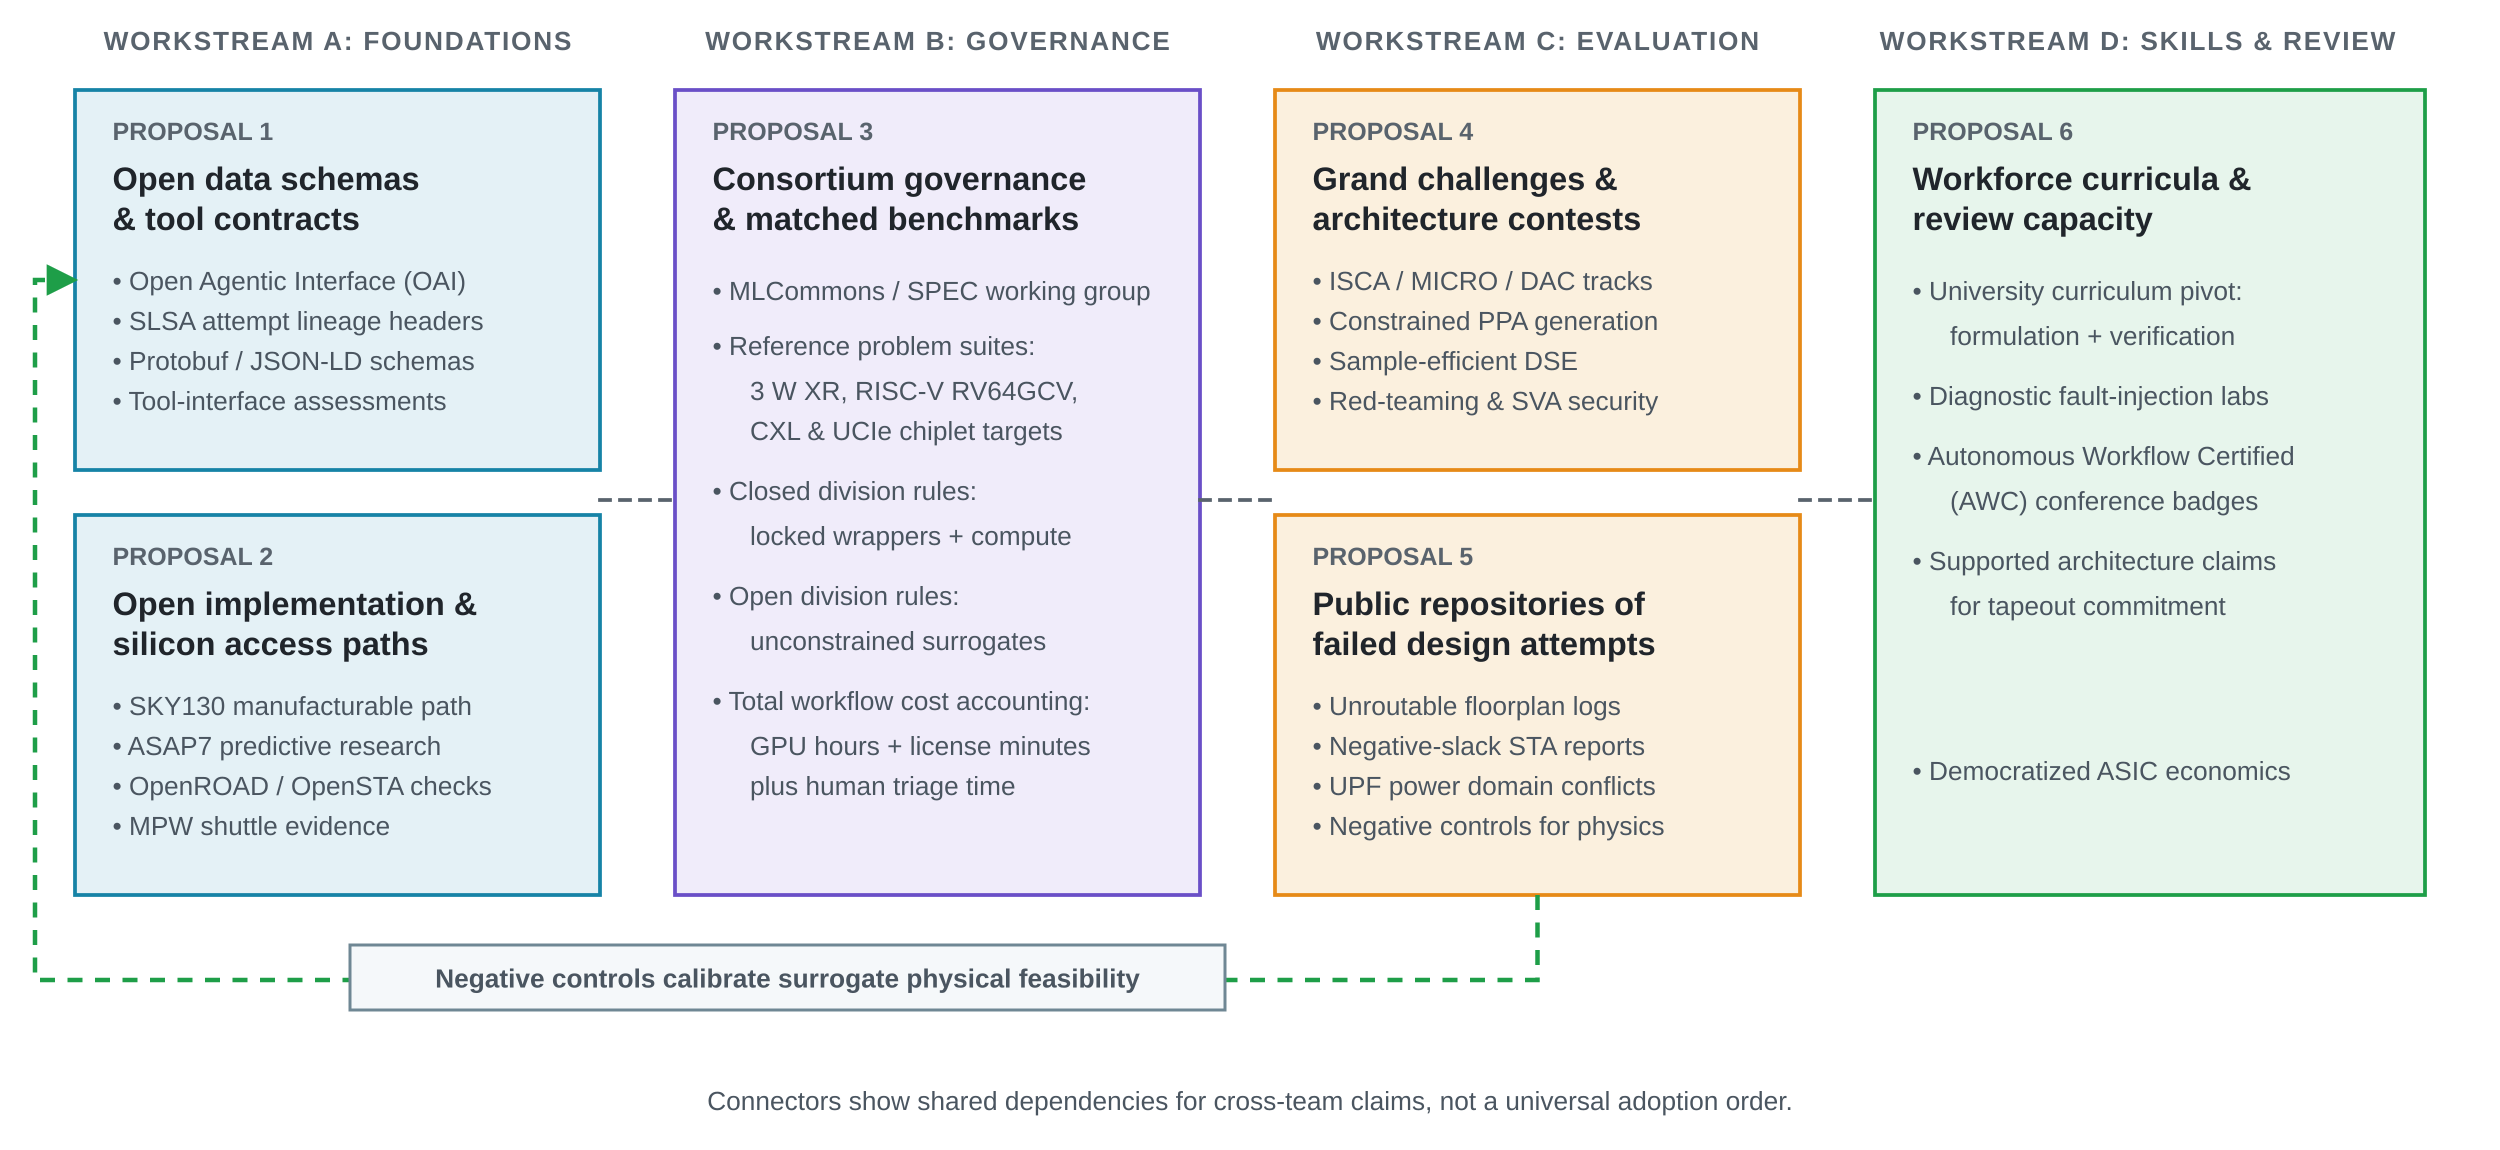
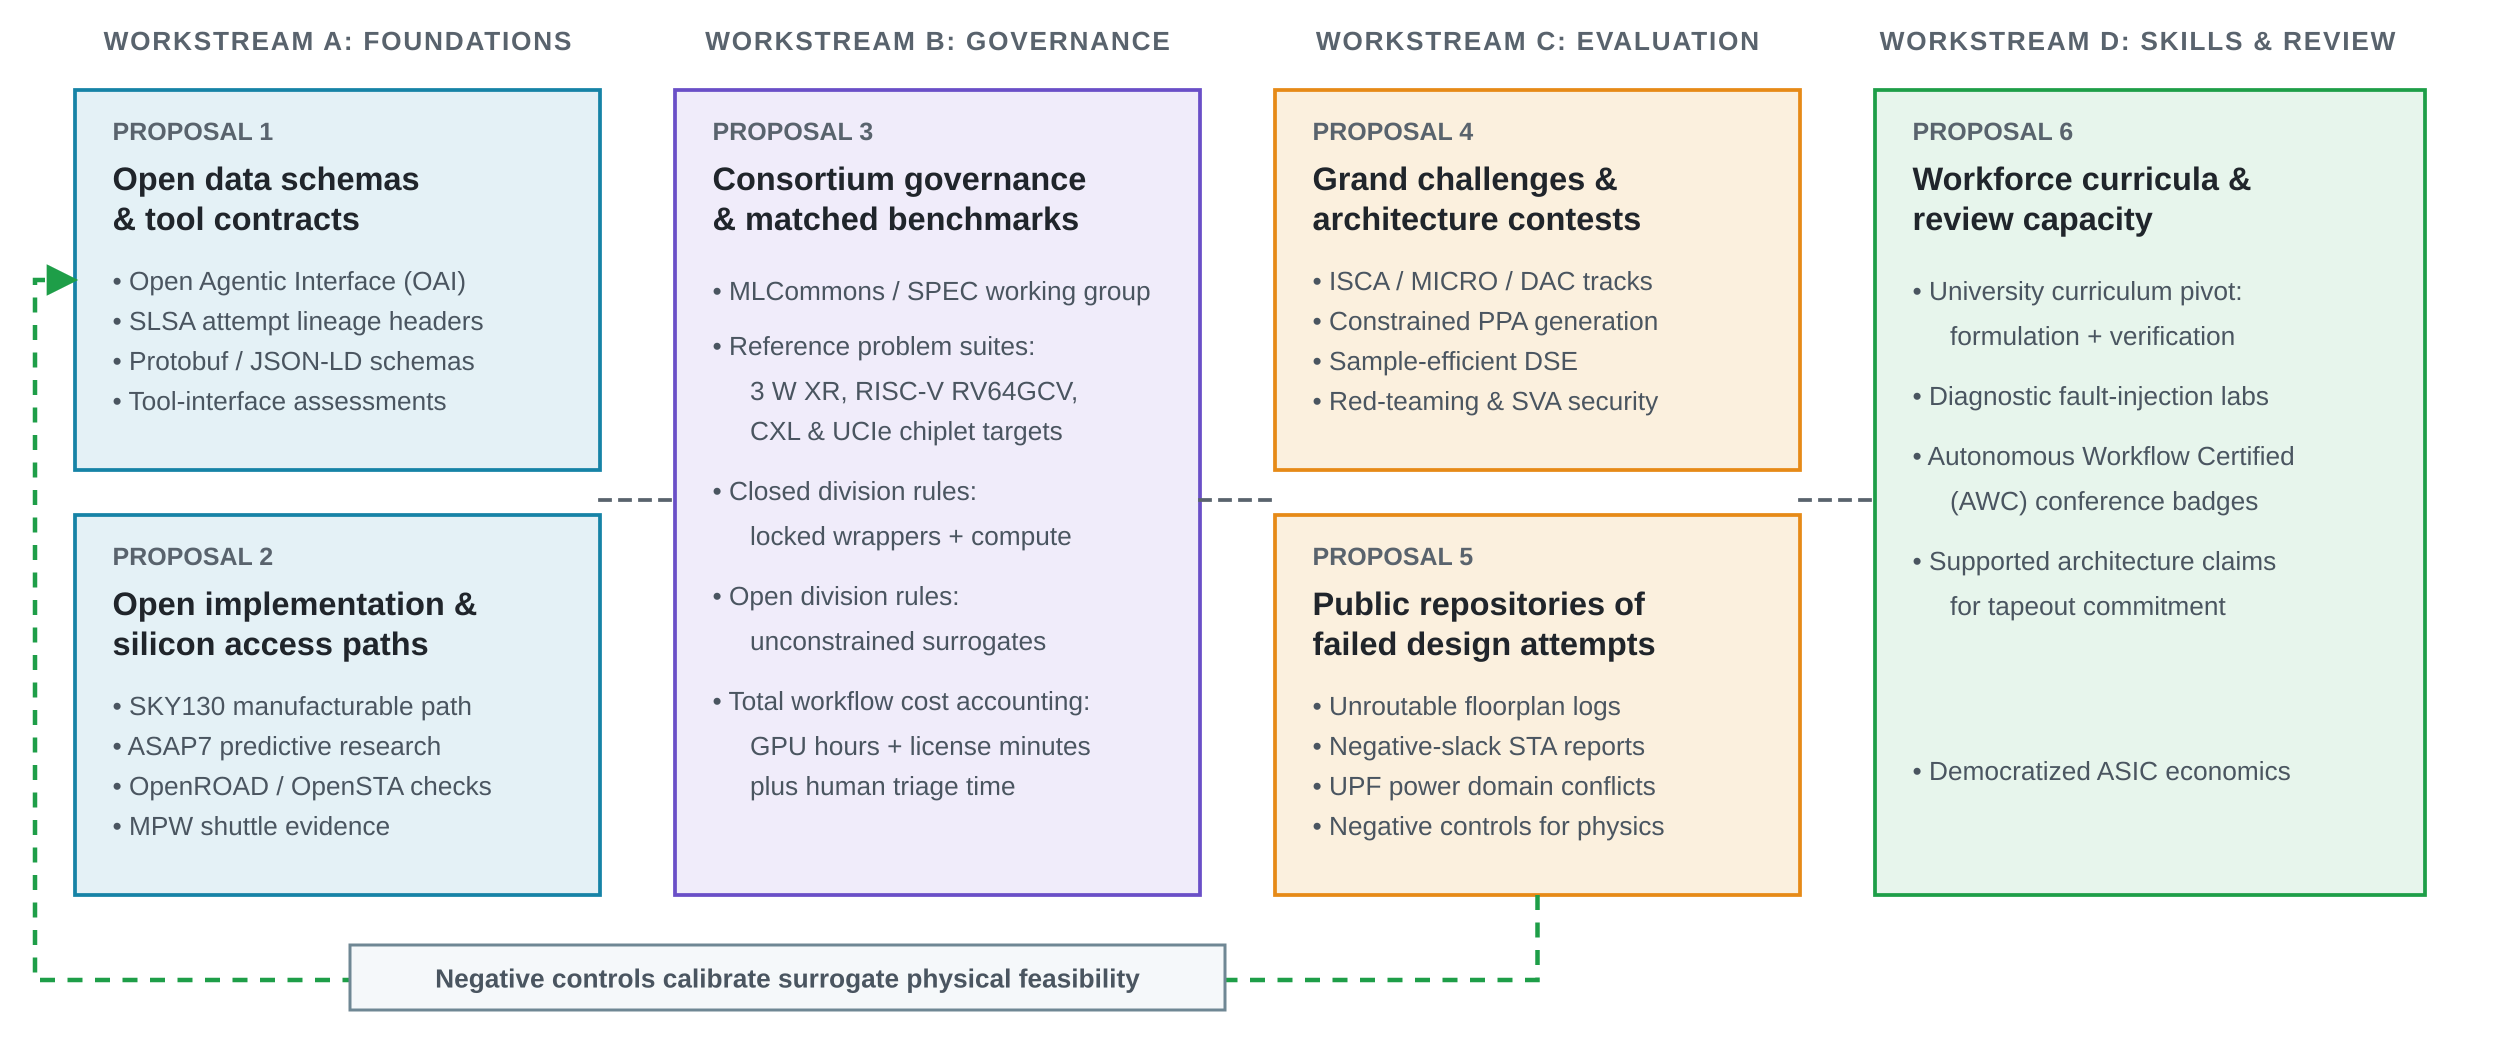
- <svg xmlns="http://www.w3.org/2000/svg" viewBox="0 48 1000 460" role="img" aria-labelledby="roadmap-title roadmap-desc">
+ <svg xmlns="http://www.w3.org/2000/svg" viewBox="0 48 1000 420" role="img" aria-labelledby="roadmap-title roadmap-desc">
  <defs>
    <marker id="arrow-gray" viewBox="0 0 10 10" refX="9" refY="5" markerWidth="7" markerHeight="7" orient="auto">
      <path d="M 0 0 L 10 5 L 0 10 z" fill="#59636D" />
    </marker>
    <marker id="arrow-green" viewBox="0 0 10 10" refX="9" refY="5" markerWidth="7" markerHeight="7" orient="auto">
      <path d="M 0 0 L 10 5 L 0 10 z" fill="#1E9E48" />
    </marker>
    <style>
      .font { font-family: Arial, Helvetica, sans-serif; }
      .eyebrow { font-size: 10.5px; font-weight: 700; fill: #59636D; letter-spacing: 0.7px; }
      .head { font-size: 15px; font-weight: 700; fill: #20252B; }
      .title { font-size: 13px; font-weight: 700; fill: #20252B; }
      .sub { font-size: 10.5px; fill: #4A5560; }
      .tag { font-size: 10px; font-weight: 700; fill: #59636D; }
      .source { fill: #E4F1F6; stroke: #1683A6; stroke-width: 1.5; }
      .learned { fill: #F0ECFA; stroke: #6A4FC7; stroke-width: 1.5; }
      .representation { fill: #FBF0DE; stroke: #E68A17; stroke-width: 1.5; }
      .checked { fill: #E7F5EC; stroke: #1E9E48; stroke-width: 1.5; }
      .decision { fill: #FBEDF4; stroke: #D24D96; stroke-width: 1.5; }
      .panel { fill: #F8FAFC; stroke: #9AA8B5; stroke-width: 1.4; }
      .linkbar { fill: #F5F8FA; stroke: #6F8794; stroke-width: 1.2; }
      .connector { fill: none; stroke: #59636D; stroke-width: 1.5; stroke-dasharray: 4 4; stroke-linecap: square; stroke-linejoin: miter; }
      .return { fill: none; stroke: #1E9E48; stroke-width: 1.8; stroke-dasharray: 6 5; }
    </style>
  </defs>
-   <rect width="1000" height="520" fill="#FFFFFF" />
+   <rect x="0" y="48" width="1000" height="420" fill="#FFFFFF" />
  <g class="font">
    <text class="eyebrow" x="135" y="68" text-anchor="middle">WORKSTREAM A: FOUNDATIONS</text>
    <rect class="source" x="30" y="84" width="210" height="152" />
    <text class="tag" x="45" y="104">PROPOSAL 1</text>
    <text class="title" x="45" y="124">Open data schemas</text>
    <text class="title" x="45" y="140">&amp; tool contracts</text>
    <text class="sub" x="45" y="164">• Open Agentic Interface (OAI)</text>
    <text class="sub" x="45" y="180">• SLSA attempt lineage headers</text>
    <text class="sub" x="45" y="196">• Protobuf / JSON-LD schemas</text>
    <text class="sub" x="45" y="212">• Tool-interface assessments</text>
    <rect class="source" x="30" y="254" width="210" height="152" />
    <text class="tag" x="45" y="274">PROPOSAL 2</text>
    <text class="title" x="45" y="294">Open implementation &amp;</text>
    <text class="title" x="45" y="310">silicon access paths</text>
    <text class="sub" x="45" y="334">• SKY130 manufacturable path</text>
    <text class="sub" x="45" y="350">• ASAP7 predictive research</text>
    <text class="sub" x="45" y="366">• OpenROAD / OpenSTA checks</text>
    <text class="sub" x="45" y="382">• MPW shuttle evidence</text>
    <path class="connector" d="M 240 248 L 270 248" />
    <text class="eyebrow" x="375" y="68" text-anchor="middle">WORKSTREAM B: GOVERNANCE</text>
    <rect class="learned" x="270" y="84" width="210" height="322" />
    <text class="tag" x="285" y="104">PROPOSAL 3</text>
    <text class="title" x="285" y="124">Consortium governance</text>
    <text class="title" x="285" y="140">&amp; matched benchmarks</text>
    <text class="sub" x="285" y="168">• MLCommons / SPEC working group</text>
    <text class="sub" x="285" y="190">• Reference problem suites:</text>
    <text class="sub" x="300" y="208">3 W XR, RISC-V RV64GCV,</text>
    <text class="sub" x="300" y="224">CXL &amp; UCIe chiplet targets</text>
    <text class="sub" x="285" y="248">• Closed division rules:</text>
    <text class="sub" x="300" y="266">locked wrappers + compute</text>
    <text class="sub" x="285" y="290">• Open division rules:</text>
    <text class="sub" x="300" y="308">unconstrained surrogates</text>
    <text class="sub" x="285" y="332">• Total workflow cost accounting:</text>
    <text class="sub" x="300" y="350">GPU hours + license minutes</text>
    <text class="sub" x="300" y="366">plus human triage time</text>
    <path class="connector" d="M 480 248 L 510 248" />
    <text class="eyebrow" x="615" y="68" text-anchor="middle">WORKSTREAM C: EVALUATION</text>
    <rect class="representation" x="510" y="84" width="210" height="152" />
    <text class="tag" x="525" y="104">PROPOSAL 4</text>
    <text class="title" x="525" y="124">Grand challenges &amp;</text>
    <text class="title" x="525" y="140">architecture contests</text>
    <text class="sub" x="525" y="164">• ISCA / MICRO / DAC tracks</text>
    <text class="sub" x="525" y="180">• Constrained PPA generation</text>
    <text class="sub" x="525" y="196">• Sample-efficient DSE</text>
    <text class="sub" x="525" y="212">• Red-teaming &amp; SVA security</text>
    <rect class="representation" x="510" y="254" width="210" height="152" />
    <text class="tag" x="525" y="274">PROPOSAL 5</text>
    <text class="title" x="525" y="294">Public repositories of</text>
    <text class="title" x="525" y="310">failed design attempts</text>
    <text class="sub" x="525" y="334">• Unroutable floorplan logs</text>
    <text class="sub" x="525" y="350">• Negative-slack STA reports</text>
    <text class="sub" x="525" y="366">• UPF power domain conflicts</text>
    <text class="sub" x="525" y="382">• Negative controls for physics</text>
    <path class="connector" d="M 720 248 L 750 248" />
    <text class="eyebrow" x="855" y="68" text-anchor="middle">WORKSTREAM D: SKILLS &amp; REVIEW</text>
    <rect class="checked" x="750" y="84" width="220" height="322" />
    <text class="tag" x="765" y="104">PROPOSAL 6</text>
    <text class="title" x="765" y="124">Workforce curricula &amp;</text>
    <text class="title" x="765" y="140">review capacity</text>
    <text class="sub" x="765" y="168">• University curriculum pivot:</text>
    <text class="sub" x="780" y="186">formulation + verification</text>
    <text class="sub" x="765" y="210">• Diagnostic fault-injection labs</text>
    <text class="sub" x="765" y="234">• Autonomous Workflow Certified</text>
    <text class="sub" x="780" y="252">(AWC) conference badges</text>
    <text class="sub" x="765" y="276">• Supported architecture claims</text>
    <text class="sub" x="780" y="294">for tapeout commitment</text>
    <text class="sub" x="765" y="360">• Democratized ASIC economics</text>
    <path class="return" d="M 615 406 V 440 H 14 V 160 H 30" marker-end="url(#arrow-green)" />
    <rect class="linkbar" x="140" y="426" width="350" height="26" />
    <text class="sub" x="315" y="443" text-anchor="middle" font-weight="700" fill="#157A38">Negative controls calibrate surrogate physical feasibility</text>
-     <text class="sub" x="500" y="492" text-anchor="middle">Connectors show shared dependencies for cross-team claims, not a universal adoption order.</text>
  </g>
</svg>
